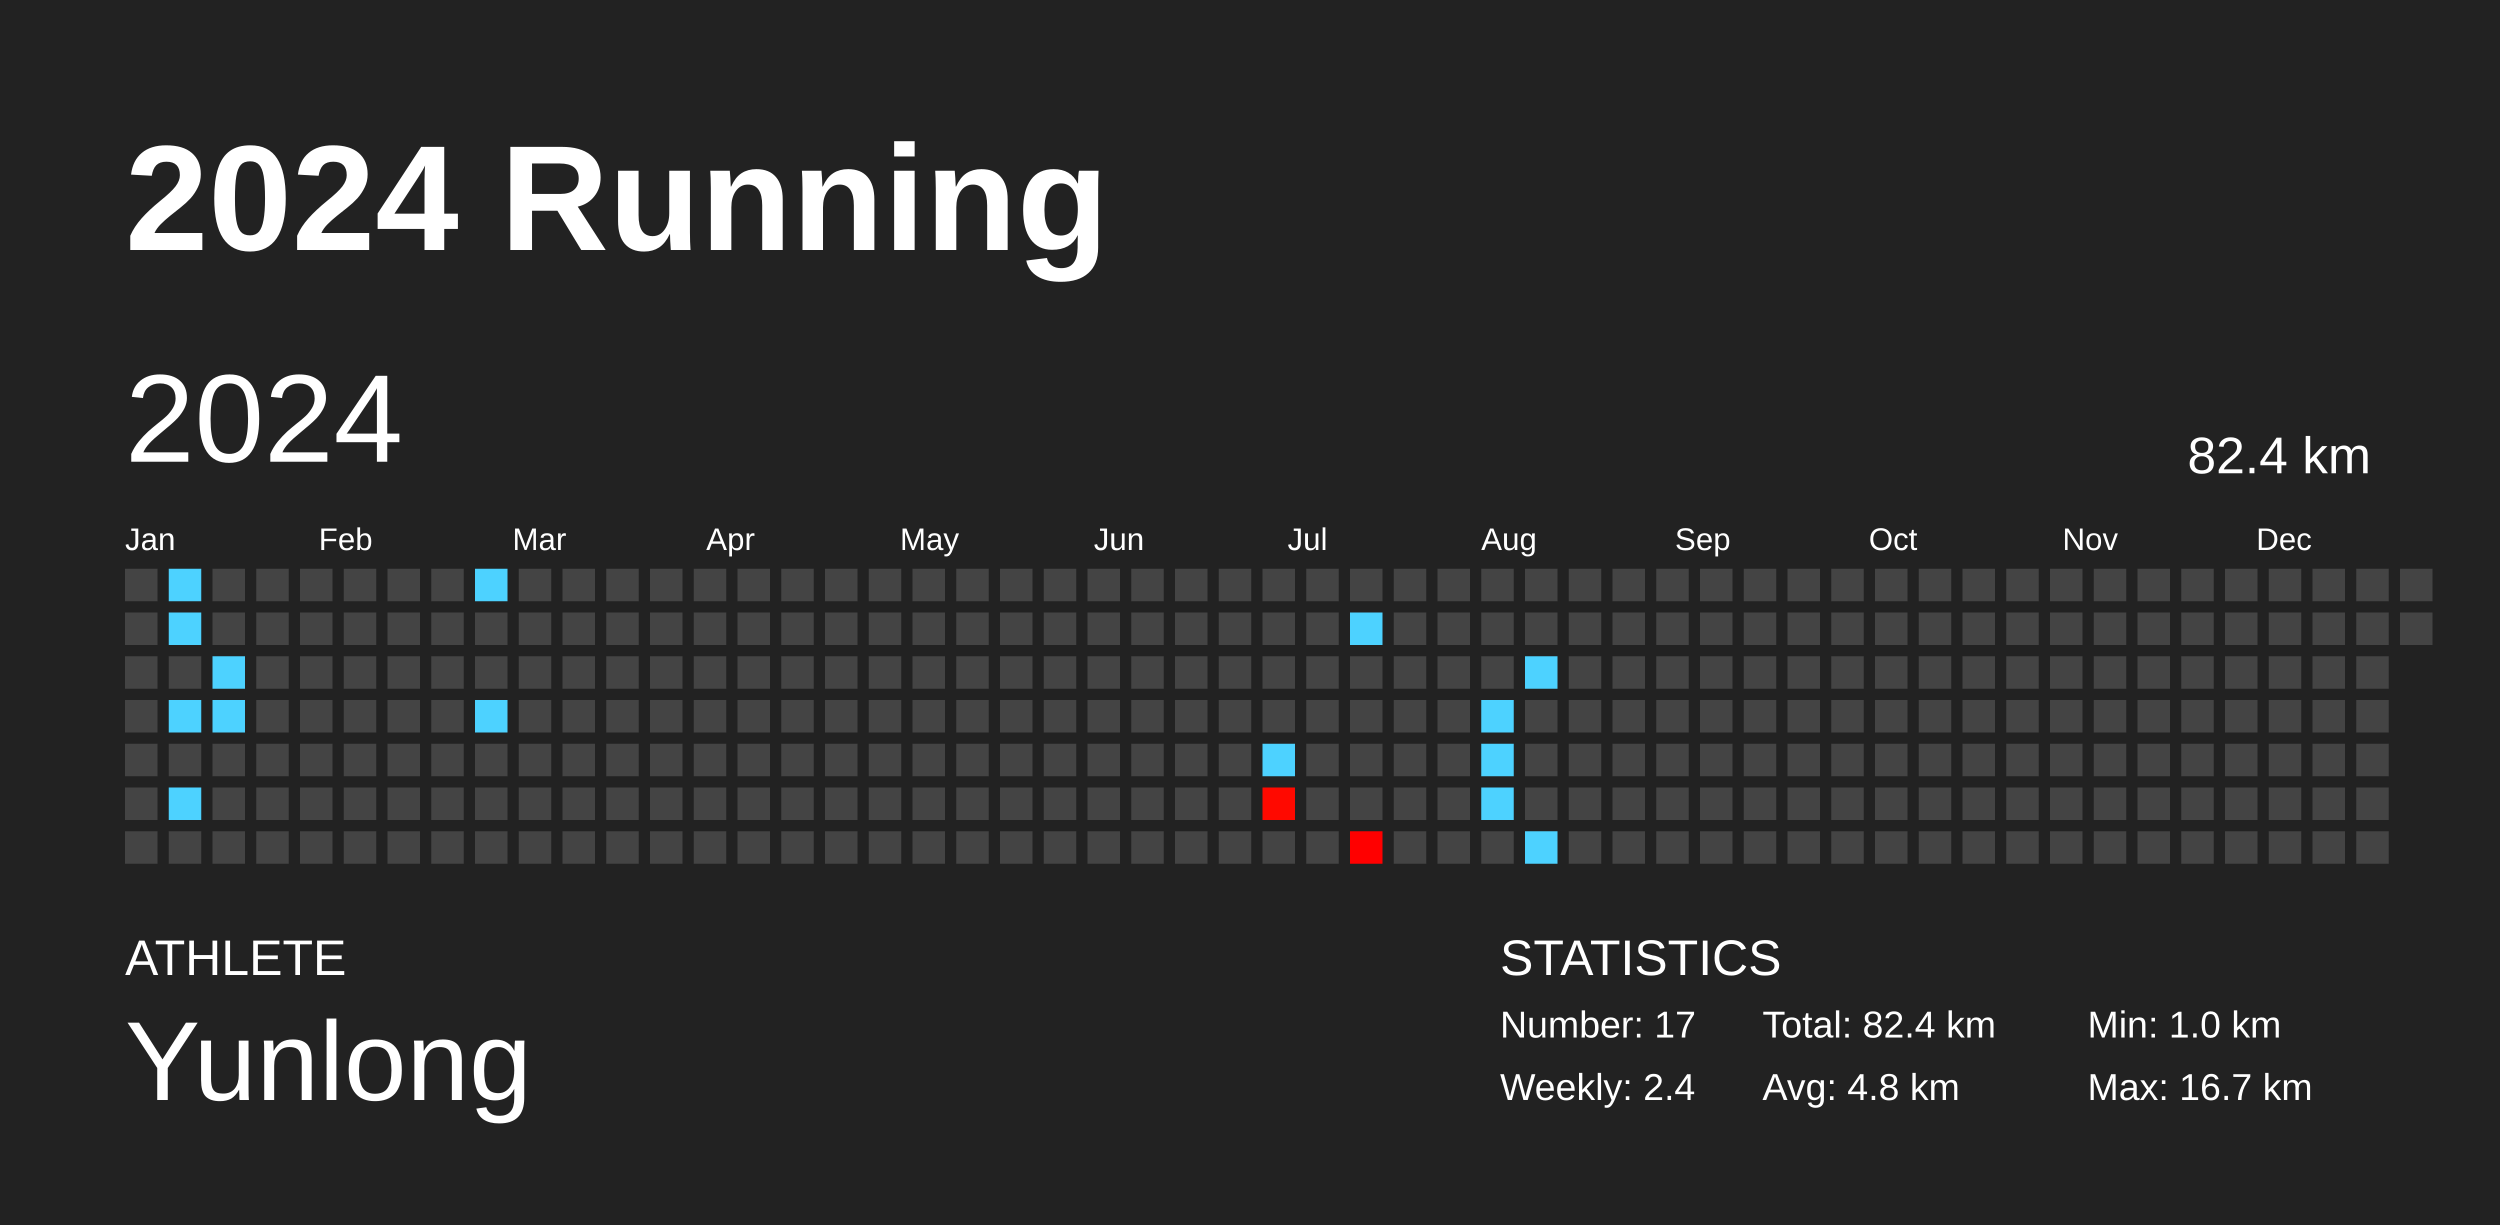
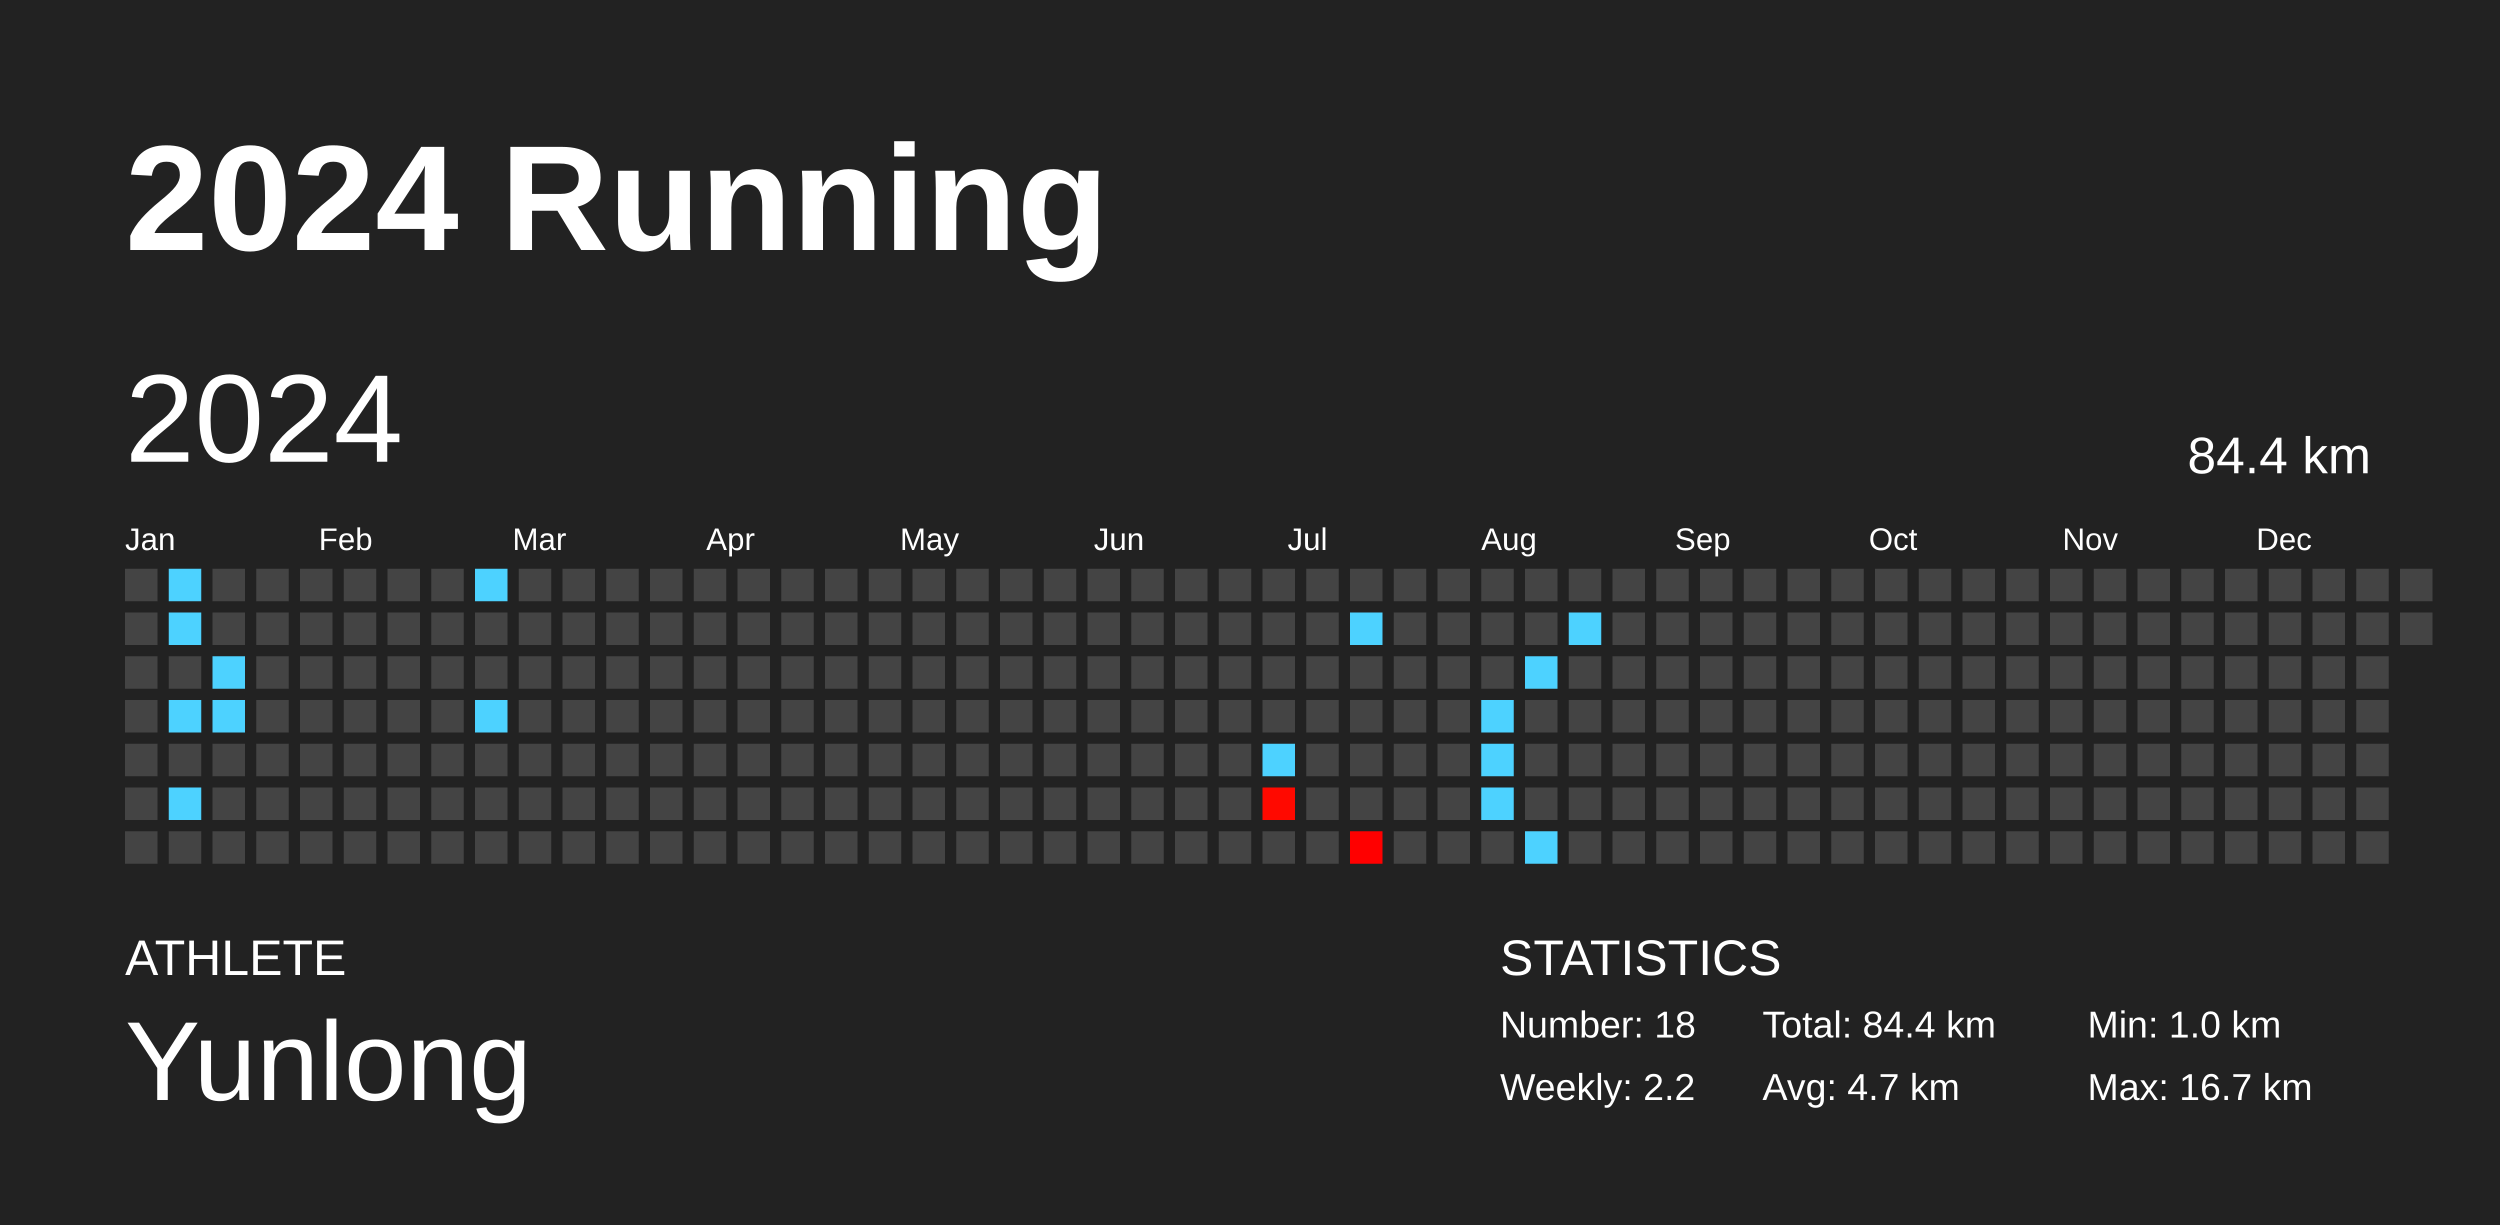
<svg xmlns="http://www.w3.org/2000/svg" baseProfile="full" height="98mm" version="1.1" viewBox="0,0,200,98" width="200mm">
  <defs />
  <rect fill="#222222" height="98" width="200" x="0" y="0" />
  <text fill="#FFFFFF" style="font-size:12px; font-family:Arial; font-weight:bold;" x="10" y="20">2024 Running</text>
  <text fill="#FFFFFF" style="font-size:4px; font-family:Arial" x="10" y="78">ATHLETE</text>
  <text fill="#FFFFFF" style="font-size:9px; font-family:Arial" x="10" y="88">Yunlong</text>
  <text fill="#FFFFFF" style="font-size:4px; font-family:Arial" x="120" y="78">STATISTICS</text>
-   <text fill="#FFFFFF" style="font-size:3px; font-family:Arial" x="120" y="83">Number: 17</text>
-   <text fill="#FFFFFF" style="font-size:3px; font-family:Arial" x="120" y="88">Weekly: 2.4</text>
-   <text fill="#FFFFFF" style="font-size:3px; font-family:Arial" x="141" y="83">Total: 82.4 km</text>
-   <text fill="#FFFFFF" style="font-size:3px; font-family:Arial" x="141" y="88">Avg: 4.8 km</text>
+   <text fill="#FFFFFF" style="font-size:3px; font-family:Arial" x="120" y="83">Number: 18</text>
+   <text fill="#FFFFFF" style="font-size:3px; font-family:Arial" x="120" y="88">Weekly: 2.2</text>
+   <text fill="#FFFFFF" style="font-size:3px; font-family:Arial" x="141" y="83">Total: 84.4 km</text>
+   <text fill="#FFFFFF" style="font-size:3px; font-family:Arial" x="141" y="88">Avg: 4.7 km</text>
  <text fill="#FFFFFF" style="font-size:3px; font-family:Arial" x="167" y="83">Min: 1.0 km</text>
  <text fill="#FFFFFF" style="font-size:3px; font-family:Arial" x="167" y="88">Max: 16.7 km</text>
  <text dominant-baseline="hanging" fill="#FFFFFF" style="font-size:10.0px; font-family:Arial;" x="10" y="30">2024</text>
-   <text dominant-baseline="hanging" fill="#FFFFFF" style="font-size:4.125px; font-family:Arial;" x="175" y="35">82.4 km</text>
+   <text dominant-baseline="hanging" fill="#FFFFFF" style="font-size:4.125px; font-family:Arial;" x="175" y="35">84.4 km</text>
  <text fill="#FFFFFF" style="font-size:2.5px; font-family:Arial" x="10.0" y="44">Jan</text>
  <text fill="#FFFFFF" style="font-size:2.5px; font-family:Arial" x="25.5" y="44">Feb</text>
  <text fill="#FFFFFF" style="font-size:2.5px; font-family:Arial" x="41.0" y="44">Mar</text>
  <text fill="#FFFFFF" style="font-size:2.5px; font-family:Arial" x="56.5" y="44">Apr</text>
  <text fill="#FFFFFF" style="font-size:2.5px; font-family:Arial" x="72.0" y="44">May</text>
  <text fill="#FFFFFF" style="font-size:2.5px; font-family:Arial" x="87.5" y="44">Jun</text>
  <text fill="#FFFFFF" style="font-size:2.5px; font-family:Arial" x="103.0" y="44">Jul</text>
  <text fill="#FFFFFF" style="font-size:2.5px; font-family:Arial" x="118.5" y="44">Aug</text>
  <text fill="#FFFFFF" style="font-size:2.5px; font-family:Arial" x="134.0" y="44">Sep</text>
  <text fill="#FFFFFF" style="font-size:2.5px; font-family:Arial" x="149.5" y="44">Oct</text>
  <text fill="#FFFFFF" style="font-size:2.5px; font-family:Arial" x="165.0" y="44">Nov</text>
  <text fill="#FFFFFF" style="font-size:2.5px; font-family:Arial" x="180.5" y="44">Dec</text>
  <rect fill="#444444" height="2.6" width="2.6" x="10.0" y="45.5" />
  <rect fill="#444444" height="2.6" width="2.6" x="10.0" y="49.0" />
  <rect fill="#444444" height="2.6" width="2.6" x="10.0" y="52.5" />
  <rect fill="#444444" height="2.6" width="2.6" x="10.0" y="56.0" />
  <rect fill="#444444" height="2.6" width="2.6" x="10.0" y="59.5" />
  <rect fill="#444444" height="2.6" width="2.6" x="10.0" y="63.0" />
  <rect fill="#444444" height="2.6" width="2.6" x="10.0" y="66.5" />
  <rect fill="#4dd2ff" height="2.6" width="2.6" x="13.5" y="45.5" />
  <rect fill="#4dd2ff" height="2.6" width="2.6" x="13.5" y="49.0" />
  <rect fill="#444444" height="2.6" width="2.6" x="13.5" y="52.5" />
  <rect fill="#4dd2ff" height="2.6" width="2.6" x="13.5" y="56.0" />
  <rect fill="#444444" height="2.6" width="2.6" x="13.5" y="59.5" />
  <rect fill="#4dd2ff" height="2.6" width="2.6" x="13.5" y="63.0" />
  <rect fill="#444444" height="2.6" width="2.6" x="13.5" y="66.5" />
  <rect fill="#444444" height="2.6" width="2.6" x="17.0" y="45.5" />
  <rect fill="#444444" height="2.6" width="2.6" x="17.0" y="49.0" />
  <rect fill="#4dd2ff" height="2.6" width="2.6" x="17.0" y="52.5" />
  <rect fill="#4dd2ff" height="2.6" width="2.6" x="17.0" y="56.0" />
  <rect fill="#444444" height="2.6" width="2.6" x="17.0" y="59.5" />
  <rect fill="#444444" height="2.6" width="2.6" x="17.0" y="63.0" />
  <rect fill="#444444" height="2.6" width="2.6" x="17.0" y="66.5" />
  <rect fill="#444444" height="2.6" width="2.6" x="20.5" y="45.5" />
  <rect fill="#444444" height="2.6" width="2.6" x="20.5" y="49.0" />
  <rect fill="#444444" height="2.6" width="2.6" x="20.5" y="52.5" />
  <rect fill="#444444" height="2.6" width="2.6" x="20.5" y="56.0" />
  <rect fill="#444444" height="2.6" width="2.6" x="20.5" y="59.5" />
  <rect fill="#444444" height="2.6" width="2.6" x="20.5" y="63.0" />
  <rect fill="#444444" height="2.6" width="2.6" x="20.5" y="66.5" />
  <rect fill="#444444" height="2.6" width="2.6" x="24.0" y="45.5" />
  <rect fill="#444444" height="2.6" width="2.6" x="24.0" y="49.0" />
  <rect fill="#444444" height="2.6" width="2.6" x="24.0" y="52.5" />
  <rect fill="#444444" height="2.6" width="2.6" x="24.0" y="56.0" />
  <rect fill="#444444" height="2.6" width="2.6" x="24.0" y="59.5" />
  <rect fill="#444444" height="2.6" width="2.6" x="24.0" y="63.0" />
  <rect fill="#444444" height="2.6" width="2.6" x="24.0" y="66.5" />
  <rect fill="#444444" height="2.6" width="2.6" x="27.5" y="45.5" />
  <rect fill="#444444" height="2.6" width="2.6" x="27.5" y="49.0" />
  <rect fill="#444444" height="2.6" width="2.6" x="27.5" y="52.5" />
  <rect fill="#444444" height="2.6" width="2.6" x="27.5" y="56.0" />
  <rect fill="#444444" height="2.6" width="2.6" x="27.5" y="59.5" />
  <rect fill="#444444" height="2.6" width="2.6" x="27.5" y="63.0" />
  <rect fill="#444444" height="2.6" width="2.6" x="27.5" y="66.5" />
  <rect fill="#444444" height="2.6" width="2.6" x="31.0" y="45.5" />
  <rect fill="#444444" height="2.6" width="2.6" x="31.0" y="49.0" />
  <rect fill="#444444" height="2.6" width="2.6" x="31.0" y="52.5" />
  <rect fill="#444444" height="2.6" width="2.6" x="31.0" y="56.0" />
  <rect fill="#444444" height="2.6" width="2.6" x="31.0" y="59.5" />
  <rect fill="#444444" height="2.6" width="2.6" x="31.0" y="63.0" />
  <rect fill="#444444" height="2.6" width="2.6" x="31.0" y="66.5" />
  <rect fill="#444444" height="2.6" width="2.6" x="34.5" y="45.5" />
  <rect fill="#444444" height="2.6" width="2.6" x="34.5" y="49.0" />
  <rect fill="#444444" height="2.6" width="2.6" x="34.5" y="52.5" />
  <rect fill="#444444" height="2.6" width="2.6" x="34.5" y="56.0" />
  <rect fill="#444444" height="2.6" width="2.6" x="34.5" y="59.5" />
  <rect fill="#444444" height="2.6" width="2.6" x="34.5" y="63.0" />
  <rect fill="#444444" height="2.6" width="2.6" x="34.5" y="66.5" />
  <rect fill="#4dd2ff" height="2.6" width="2.6" x="38.0" y="45.5" />
  <rect fill="#444444" height="2.6" width="2.6" x="38.0" y="49.0" />
  <rect fill="#444444" height="2.6" width="2.6" x="38.0" y="52.5" />
  <rect fill="#4dd2ff" height="2.6" width="2.6" x="38.0" y="56.0" />
  <rect fill="#444444" height="2.6" width="2.6" x="38.0" y="59.5" />
  <rect fill="#444444" height="2.6" width="2.6" x="38.0" y="63.0" />
  <rect fill="#444444" height="2.6" width="2.6" x="38.0" y="66.5" />
  <rect fill="#444444" height="2.6" width="2.6" x="41.5" y="45.5" />
  <rect fill="#444444" height="2.6" width="2.6" x="41.5" y="49.0" />
  <rect fill="#444444" height="2.6" width="2.6" x="41.5" y="52.5" />
  <rect fill="#444444" height="2.6" width="2.6" x="41.5" y="56.0" />
  <rect fill="#444444" height="2.6" width="2.6" x="41.5" y="59.5" />
  <rect fill="#444444" height="2.6" width="2.6" x="41.5" y="63.0" />
  <rect fill="#444444" height="2.6" width="2.6" x="41.5" y="66.5" />
  <rect fill="#444444" height="2.6" width="2.6" x="45.0" y="45.5" />
  <rect fill="#444444" height="2.6" width="2.6" x="45.0" y="49.0" />
  <rect fill="#444444" height="2.6" width="2.6" x="45.0" y="52.5" />
  <rect fill="#444444" height="2.6" width="2.6" x="45.0" y="56.0" />
  <rect fill="#444444" height="2.6" width="2.6" x="45.0" y="59.5" />
  <rect fill="#444444" height="2.6" width="2.6" x="45.0" y="63.0" />
  <rect fill="#444444" height="2.6" width="2.6" x="45.0" y="66.5" />
  <rect fill="#444444" height="2.6" width="2.6" x="48.5" y="45.5" />
  <rect fill="#444444" height="2.6" width="2.6" x="48.5" y="49.0" />
  <rect fill="#444444" height="2.6" width="2.6" x="48.5" y="52.5" />
  <rect fill="#444444" height="2.6" width="2.6" x="48.5" y="56.0" />
  <rect fill="#444444" height="2.6" width="2.6" x="48.5" y="59.5" />
  <rect fill="#444444" height="2.6" width="2.6" x="48.5" y="63.0" />
  <rect fill="#444444" height="2.6" width="2.6" x="48.5" y="66.5" />
  <rect fill="#444444" height="2.6" width="2.6" x="52.0" y="45.5" />
  <rect fill="#444444" height="2.6" width="2.6" x="52.0" y="49.0" />
  <rect fill="#444444" height="2.6" width="2.6" x="52.0" y="52.5" />
  <rect fill="#444444" height="2.6" width="2.6" x="52.0" y="56.0" />
  <rect fill="#444444" height="2.6" width="2.6" x="52.0" y="59.5" />
  <rect fill="#444444" height="2.6" width="2.6" x="52.0" y="63.0" />
  <rect fill="#444444" height="2.6" width="2.6" x="52.0" y="66.5" />
  <rect fill="#444444" height="2.6" width="2.6" x="55.5" y="45.5" />
  <rect fill="#444444" height="2.6" width="2.6" x="55.5" y="49.0" />
  <rect fill="#444444" height="2.6" width="2.6" x="55.5" y="52.5" />
  <rect fill="#444444" height="2.6" width="2.6" x="55.5" y="56.0" />
  <rect fill="#444444" height="2.6" width="2.6" x="55.5" y="59.5" />
  <rect fill="#444444" height="2.6" width="2.6" x="55.5" y="63.0" />
  <rect fill="#444444" height="2.6" width="2.6" x="55.5" y="66.5" />
  <rect fill="#444444" height="2.6" width="2.6" x="59.0" y="45.5" />
  <rect fill="#444444" height="2.6" width="2.6" x="59.0" y="49.0" />
  <rect fill="#444444" height="2.6" width="2.6" x="59.0" y="52.5" />
  <rect fill="#444444" height="2.6" width="2.6" x="59.0" y="56.0" />
  <rect fill="#444444" height="2.6" width="2.6" x="59.0" y="59.5" />
  <rect fill="#444444" height="2.6" width="2.6" x="59.0" y="63.0" />
  <rect fill="#444444" height="2.6" width="2.6" x="59.0" y="66.5" />
  <rect fill="#444444" height="2.6" width="2.6" x="62.5" y="45.5" />
  <rect fill="#444444" height="2.6" width="2.6" x="62.5" y="49.0" />
  <rect fill="#444444" height="2.6" width="2.6" x="62.5" y="52.5" />
  <rect fill="#444444" height="2.6" width="2.6" x="62.5" y="56.0" />
  <rect fill="#444444" height="2.6" width="2.6" x="62.5" y="59.5" />
  <rect fill="#444444" height="2.6" width="2.6" x="62.5" y="63.0" />
  <rect fill="#444444" height="2.6" width="2.6" x="62.5" y="66.5" />
  <rect fill="#444444" height="2.6" width="2.6" x="66.0" y="45.5" />
  <rect fill="#444444" height="2.6" width="2.6" x="66.0" y="49.0" />
  <rect fill="#444444" height="2.6" width="2.6" x="66.0" y="52.5" />
  <rect fill="#444444" height="2.6" width="2.6" x="66.0" y="56.0" />
  <rect fill="#444444" height="2.6" width="2.6" x="66.0" y="59.5" />
  <rect fill="#444444" height="2.6" width="2.6" x="66.0" y="63.0" />
  <rect fill="#444444" height="2.6" width="2.6" x="66.0" y="66.5" />
  <rect fill="#444444" height="2.6" width="2.6" x="69.5" y="45.5" />
  <rect fill="#444444" height="2.6" width="2.6" x="69.5" y="49.0" />
  <rect fill="#444444" height="2.6" width="2.6" x="69.5" y="52.5" />
  <rect fill="#444444" height="2.6" width="2.6" x="69.5" y="56.0" />
  <rect fill="#444444" height="2.6" width="2.6" x="69.5" y="59.5" />
  <rect fill="#444444" height="2.6" width="2.6" x="69.5" y="63.0" />
  <rect fill="#444444" height="2.6" width="2.6" x="69.5" y="66.5" />
  <rect fill="#444444" height="2.6" width="2.6" x="73.0" y="45.5" />
  <rect fill="#444444" height="2.6" width="2.6" x="73.0" y="49.0" />
  <rect fill="#444444" height="2.6" width="2.6" x="73.0" y="52.5" />
  <rect fill="#444444" height="2.6" width="2.6" x="73.0" y="56.0" />
  <rect fill="#444444" height="2.6" width="2.6" x="73.0" y="59.5" />
  <rect fill="#444444" height="2.6" width="2.6" x="73.0" y="63.0" />
  <rect fill="#444444" height="2.6" width="2.6" x="73.0" y="66.5" />
  <rect fill="#444444" height="2.6" width="2.6" x="76.5" y="45.5" />
  <rect fill="#444444" height="2.6" width="2.6" x="76.5" y="49.0" />
  <rect fill="#444444" height="2.6" width="2.6" x="76.5" y="52.5" />
  <rect fill="#444444" height="2.6" width="2.6" x="76.5" y="56.0" />
  <rect fill="#444444" height="2.6" width="2.6" x="76.5" y="59.5" />
  <rect fill="#444444" height="2.6" width="2.6" x="76.5" y="63.0" />
  <rect fill="#444444" height="2.6" width="2.6" x="76.5" y="66.5" />
  <rect fill="#444444" height="2.6" width="2.6" x="80.0" y="45.5" />
  <rect fill="#444444" height="2.6" width="2.6" x="80.0" y="49.0" />
  <rect fill="#444444" height="2.6" width="2.6" x="80.0" y="52.5" />
  <rect fill="#444444" height="2.6" width="2.6" x="80.0" y="56.0" />
  <rect fill="#444444" height="2.6" width="2.6" x="80.0" y="59.5" />
  <rect fill="#444444" height="2.6" width="2.6" x="80.0" y="63.0" />
  <rect fill="#444444" height="2.6" width="2.6" x="80.0" y="66.5" />
  <rect fill="#444444" height="2.6" width="2.6" x="83.5" y="45.5" />
  <rect fill="#444444" height="2.6" width="2.6" x="83.5" y="49.0" />
  <rect fill="#444444" height="2.6" width="2.6" x="83.5" y="52.5" />
  <rect fill="#444444" height="2.6" width="2.6" x="83.5" y="56.0" />
  <rect fill="#444444" height="2.6" width="2.6" x="83.5" y="59.5" />
  <rect fill="#444444" height="2.6" width="2.6" x="83.5" y="63.0" />
  <rect fill="#444444" height="2.6" width="2.6" x="83.5" y="66.5" />
  <rect fill="#444444" height="2.6" width="2.6" x="87.0" y="45.5" />
  <rect fill="#444444" height="2.6" width="2.6" x="87.0" y="49.0" />
  <rect fill="#444444" height="2.6" width="2.6" x="87.0" y="52.5" />
  <rect fill="#444444" height="2.6" width="2.6" x="87.0" y="56.0" />
  <rect fill="#444444" height="2.6" width="2.6" x="87.0" y="59.5" />
  <rect fill="#444444" height="2.6" width="2.6" x="87.0" y="63.0" />
  <rect fill="#444444" height="2.6" width="2.6" x="87.0" y="66.5" />
  <rect fill="#444444" height="2.6" width="2.6" x="90.5" y="45.5" />
  <rect fill="#444444" height="2.6" width="2.6" x="90.5" y="49.0" />
  <rect fill="#444444" height="2.6" width="2.6" x="90.5" y="52.5" />
  <rect fill="#444444" height="2.6" width="2.6" x="90.5" y="56.0" />
  <rect fill="#444444" height="2.6" width="2.6" x="90.5" y="59.5" />
  <rect fill="#444444" height="2.6" width="2.6" x="90.5" y="63.0" />
  <rect fill="#444444" height="2.6" width="2.6" x="90.5" y="66.5" />
  <rect fill="#444444" height="2.6" width="2.6" x="94.0" y="45.5" />
  <rect fill="#444444" height="2.6" width="2.6" x="94.0" y="49.0" />
  <rect fill="#444444" height="2.6" width="2.6" x="94.0" y="52.5" />
  <rect fill="#444444" height="2.6" width="2.6" x="94.0" y="56.0" />
  <rect fill="#444444" height="2.6" width="2.6" x="94.0" y="59.5" />
  <rect fill="#444444" height="2.6" width="2.6" x="94.0" y="63.0" />
  <rect fill="#444444" height="2.6" width="2.6" x="94.0" y="66.5" />
  <rect fill="#444444" height="2.6" width="2.6" x="97.5" y="45.5" />
  <rect fill="#444444" height="2.6" width="2.6" x="97.5" y="49.0" />
  <rect fill="#444444" height="2.6" width="2.6" x="97.5" y="52.5" />
  <rect fill="#444444" height="2.6" width="2.6" x="97.5" y="56.0" />
  <rect fill="#444444" height="2.6" width="2.6" x="97.5" y="59.5" />
  <rect fill="#444444" height="2.6" width="2.6" x="97.5" y="63.0" />
  <rect fill="#444444" height="2.6" width="2.6" x="97.5" y="66.5" />
  <rect fill="#444444" height="2.6" width="2.6" x="101.0" y="45.5" />
  <rect fill="#444444" height="2.6" width="2.6" x="101.0" y="49.0" />
  <rect fill="#444444" height="2.6" width="2.6" x="101.0" y="52.5" />
  <rect fill="#444444" height="2.6" width="2.6" x="101.0" y="56.0" />
  <rect fill="#4dd2ff" height="2.6" width="2.6" x="101.0" y="59.5" />
  <rect fill="#ff0900" height="2.6" width="2.6" x="101.0" y="63.0" />
  <rect fill="#444444" height="2.6" width="2.6" x="101.0" y="66.5" />
  <rect fill="#444444" height="2.6" width="2.6" x="104.5" y="45.5" />
  <rect fill="#444444" height="2.6" width="2.6" x="104.5" y="49.0" />
  <rect fill="#444444" height="2.6" width="2.6" x="104.5" y="52.5" />
  <rect fill="#444444" height="2.6" width="2.6" x="104.5" y="56.0" />
  <rect fill="#444444" height="2.6" width="2.6" x="104.5" y="59.5" />
  <rect fill="#444444" height="2.6" width="2.6" x="104.5" y="63.0" />
  <rect fill="#444444" height="2.6" width="2.6" x="104.5" y="66.5" />
  <rect fill="#444444" height="2.6" width="2.6" x="108.0" y="45.5" />
  <rect fill="#4dd2ff" height="2.6" width="2.6" x="108.0" y="49.0" />
  <rect fill="#444444" height="2.6" width="2.6" x="108.0" y="52.5" />
  <rect fill="#444444" height="2.6" width="2.6" x="108.0" y="56.0" />
  <rect fill="#444444" height="2.6" width="2.6" x="108.0" y="59.5" />
  <rect fill="#444444" height="2.6" width="2.6" x="108.0" y="63.0" />
  <rect fill="#ff0000" height="2.6" width="2.6" x="108.0" y="66.5" />
  <rect fill="#444444" height="2.6" width="2.6" x="111.5" y="45.5" />
  <rect fill="#444444" height="2.6" width="2.6" x="111.5" y="49.0" />
  <rect fill="#444444" height="2.6" width="2.6" x="111.5" y="52.5" />
  <rect fill="#444444" height="2.6" width="2.6" x="111.5" y="56.0" />
  <rect fill="#444444" height="2.6" width="2.6" x="111.5" y="59.5" />
  <rect fill="#444444" height="2.6" width="2.6" x="111.5" y="63.0" />
  <rect fill="#444444" height="2.6" width="2.6" x="111.5" y="66.5" />
  <rect fill="#444444" height="2.6" width="2.6" x="115.0" y="45.5" />
  <rect fill="#444444" height="2.6" width="2.6" x="115.0" y="49.0" />
  <rect fill="#444444" height="2.6" width="2.6" x="115.0" y="52.5" />
  <rect fill="#444444" height="2.6" width="2.6" x="115.0" y="56.0" />
  <rect fill="#444444" height="2.6" width="2.6" x="115.0" y="59.5" />
  <rect fill="#444444" height="2.6" width="2.6" x="115.0" y="63.0" />
  <rect fill="#444444" height="2.6" width="2.6" x="115.0" y="66.5" />
  <rect fill="#444444" height="2.6" width="2.6" x="118.5" y="45.5" />
  <rect fill="#444444" height="2.6" width="2.6" x="118.5" y="49.0" />
  <rect fill="#444444" height="2.6" width="2.6" x="118.5" y="52.5" />
  <rect fill="#4dd2ff" height="2.6" width="2.6" x="118.5" y="56.0" />
  <rect fill="#4dd2ff" height="2.6" width="2.6" x="118.5" y="59.5" />
  <rect fill="#4dd2ff" height="2.6" width="2.6" x="118.5" y="63.0" />
  <rect fill="#444444" height="2.6" width="2.6" x="118.5" y="66.5" />
  <rect fill="#444444" height="2.6" width="2.6" x="122.0" y="45.5" />
  <rect fill="#444444" height="2.6" width="2.6" x="122.0" y="49.0" />
  <rect fill="#4dd2ff" height="2.6" width="2.6" x="122.0" y="52.5" />
  <rect fill="#444444" height="2.6" width="2.6" x="122.0" y="56.0" />
  <rect fill="#444444" height="2.6" width="2.6" x="122.0" y="59.5" />
  <rect fill="#444444" height="2.6" width="2.6" x="122.0" y="63.0" />
  <rect fill="#4dd2ff" height="2.6" width="2.6" x="122.0" y="66.5" />
  <rect fill="#444444" height="2.6" width="2.6" x="125.5" y="45.5" />
-   <rect fill="#444444" height="2.6" width="2.6" x="125.5" y="49.0" />
+   <rect fill="#4dd2ff" height="2.6" width="2.6" x="125.5" y="49.0" />
  <rect fill="#444444" height="2.6" width="2.6" x="125.5" y="52.5" />
  <rect fill="#444444" height="2.6" width="2.6" x="125.5" y="56.0" />
  <rect fill="#444444" height="2.6" width="2.6" x="125.5" y="59.5" />
  <rect fill="#444444" height="2.6" width="2.6" x="125.5" y="63.0" />
  <rect fill="#444444" height="2.6" width="2.6" x="125.5" y="66.5" />
  <rect fill="#444444" height="2.6" width="2.6" x="129.0" y="45.5" />
  <rect fill="#444444" height="2.6" width="2.6" x="129.0" y="49.0" />
  <rect fill="#444444" height="2.6" width="2.6" x="129.0" y="52.5" />
  <rect fill="#444444" height="2.6" width="2.6" x="129.0" y="56.0" />
  <rect fill="#444444" height="2.6" width="2.6" x="129.0" y="59.5" />
  <rect fill="#444444" height="2.6" width="2.6" x="129.0" y="63.0" />
  <rect fill="#444444" height="2.6" width="2.6" x="129.0" y="66.5" />
  <rect fill="#444444" height="2.6" width="2.6" x="132.5" y="45.5" />
  <rect fill="#444444" height="2.6" width="2.6" x="132.5" y="49.0" />
  <rect fill="#444444" height="2.6" width="2.6" x="132.5" y="52.5" />
  <rect fill="#444444" height="2.6" width="2.6" x="132.5" y="56.0" />
  <rect fill="#444444" height="2.6" width="2.6" x="132.5" y="59.5" />
  <rect fill="#444444" height="2.6" width="2.6" x="132.5" y="63.0" />
  <rect fill="#444444" height="2.6" width="2.6" x="132.5" y="66.5" />
  <rect fill="#444444" height="2.6" width="2.6" x="136.0" y="45.5" />
  <rect fill="#444444" height="2.6" width="2.6" x="136.0" y="49.0" />
  <rect fill="#444444" height="2.6" width="2.6" x="136.0" y="52.5" />
  <rect fill="#444444" height="2.6" width="2.6" x="136.0" y="56.0" />
  <rect fill="#444444" height="2.6" width="2.6" x="136.0" y="59.5" />
  <rect fill="#444444" height="2.6" width="2.6" x="136.0" y="63.0" />
  <rect fill="#444444" height="2.6" width="2.6" x="136.0" y="66.5" />
  <rect fill="#444444" height="2.6" width="2.6" x="139.5" y="45.5" />
  <rect fill="#444444" height="2.6" width="2.6" x="139.5" y="49.0" />
  <rect fill="#444444" height="2.6" width="2.6" x="139.5" y="52.5" />
  <rect fill="#444444" height="2.6" width="2.6" x="139.5" y="56.0" />
  <rect fill="#444444" height="2.6" width="2.6" x="139.5" y="59.5" />
  <rect fill="#444444" height="2.6" width="2.6" x="139.5" y="63.0" />
  <rect fill="#444444" height="2.6" width="2.6" x="139.5" y="66.5" />
  <rect fill="#444444" height="2.6" width="2.6" x="143.0" y="45.5" />
  <rect fill="#444444" height="2.6" width="2.6" x="143.0" y="49.0" />
  <rect fill="#444444" height="2.6" width="2.6" x="143.0" y="52.5" />
  <rect fill="#444444" height="2.6" width="2.6" x="143.0" y="56.0" />
  <rect fill="#444444" height="2.6" width="2.6" x="143.0" y="59.5" />
  <rect fill="#444444" height="2.6" width="2.6" x="143.0" y="63.0" />
  <rect fill="#444444" height="2.6" width="2.6" x="143.0" y="66.5" />
  <rect fill="#444444" height="2.6" width="2.6" x="146.5" y="45.5" />
  <rect fill="#444444" height="2.6" width="2.6" x="146.5" y="49.0" />
  <rect fill="#444444" height="2.6" width="2.6" x="146.5" y="52.5" />
  <rect fill="#444444" height="2.6" width="2.6" x="146.5" y="56.0" />
  <rect fill="#444444" height="2.6" width="2.6" x="146.5" y="59.5" />
  <rect fill="#444444" height="2.6" width="2.6" x="146.5" y="63.0" />
  <rect fill="#444444" height="2.6" width="2.6" x="146.5" y="66.5" />
  <rect fill="#444444" height="2.6" width="2.6" x="150.0" y="45.5" />
  <rect fill="#444444" height="2.6" width="2.6" x="150.0" y="49.0" />
  <rect fill="#444444" height="2.6" width="2.6" x="150.0" y="52.5" />
  <rect fill="#444444" height="2.6" width="2.6" x="150.0" y="56.0" />
  <rect fill="#444444" height="2.6" width="2.6" x="150.0" y="59.5" />
  <rect fill="#444444" height="2.6" width="2.6" x="150.0" y="63.0" />
  <rect fill="#444444" height="2.6" width="2.6" x="150.0" y="66.5" />
  <rect fill="#444444" height="2.6" width="2.6" x="153.5" y="45.5" />
  <rect fill="#444444" height="2.6" width="2.6" x="153.5" y="49.0" />
  <rect fill="#444444" height="2.6" width="2.6" x="153.5" y="52.5" />
  <rect fill="#444444" height="2.6" width="2.6" x="153.5" y="56.0" />
  <rect fill="#444444" height="2.6" width="2.6" x="153.5" y="59.5" />
  <rect fill="#444444" height="2.6" width="2.6" x="153.5" y="63.0" />
  <rect fill="#444444" height="2.6" width="2.6" x="153.5" y="66.5" />
  <rect fill="#444444" height="2.6" width="2.6" x="157.0" y="45.5" />
  <rect fill="#444444" height="2.6" width="2.6" x="157.0" y="49.0" />
  <rect fill="#444444" height="2.6" width="2.6" x="157.0" y="52.5" />
  <rect fill="#444444" height="2.6" width="2.6" x="157.0" y="56.0" />
  <rect fill="#444444" height="2.6" width="2.6" x="157.0" y="59.5" />
  <rect fill="#444444" height="2.6" width="2.6" x="157.0" y="63.0" />
  <rect fill="#444444" height="2.6" width="2.6" x="157.0" y="66.5" />
  <rect fill="#444444" height="2.6" width="2.6" x="160.5" y="45.5" />
  <rect fill="#444444" height="2.6" width="2.6" x="160.5" y="49.0" />
  <rect fill="#444444" height="2.6" width="2.6" x="160.5" y="52.5" />
  <rect fill="#444444" height="2.6" width="2.6" x="160.5" y="56.0" />
  <rect fill="#444444" height="2.6" width="2.6" x="160.5" y="59.5" />
  <rect fill="#444444" height="2.6" width="2.6" x="160.5" y="63.0" />
  <rect fill="#444444" height="2.6" width="2.6" x="160.5" y="66.5" />
  <rect fill="#444444" height="2.6" width="2.6" x="164.0" y="45.5" />
  <rect fill="#444444" height="2.6" width="2.6" x="164.0" y="49.0" />
  <rect fill="#444444" height="2.6" width="2.6" x="164.0" y="52.5" />
  <rect fill="#444444" height="2.6" width="2.6" x="164.0" y="56.0" />
  <rect fill="#444444" height="2.6" width="2.6" x="164.0" y="59.5" />
  <rect fill="#444444" height="2.6" width="2.6" x="164.0" y="63.0" />
  <rect fill="#444444" height="2.6" width="2.6" x="164.0" y="66.5" />
  <rect fill="#444444" height="2.6" width="2.6" x="167.5" y="45.5" />
  <rect fill="#444444" height="2.6" width="2.6" x="167.5" y="49.0" />
  <rect fill="#444444" height="2.6" width="2.6" x="167.5" y="52.5" />
  <rect fill="#444444" height="2.6" width="2.6" x="167.5" y="56.0" />
  <rect fill="#444444" height="2.6" width="2.6" x="167.5" y="59.5" />
  <rect fill="#444444" height="2.6" width="2.6" x="167.5" y="63.0" />
  <rect fill="#444444" height="2.6" width="2.6" x="167.5" y="66.5" />
  <rect fill="#444444" height="2.6" width="2.6" x="171.0" y="45.5" />
  <rect fill="#444444" height="2.6" width="2.6" x="171.0" y="49.0" />
  <rect fill="#444444" height="2.6" width="2.6" x="171.0" y="52.5" />
  <rect fill="#444444" height="2.6" width="2.6" x="171.0" y="56.0" />
  <rect fill="#444444" height="2.6" width="2.6" x="171.0" y="59.5" />
  <rect fill="#444444" height="2.6" width="2.6" x="171.0" y="63.0" />
  <rect fill="#444444" height="2.6" width="2.6" x="171.0" y="66.5" />
  <rect fill="#444444" height="2.6" width="2.6" x="174.5" y="45.5" />
  <rect fill="#444444" height="2.6" width="2.6" x="174.5" y="49.0" />
  <rect fill="#444444" height="2.6" width="2.6" x="174.5" y="52.5" />
  <rect fill="#444444" height="2.6" width="2.6" x="174.5" y="56.0" />
  <rect fill="#444444" height="2.6" width="2.6" x="174.5" y="59.5" />
  <rect fill="#444444" height="2.6" width="2.6" x="174.5" y="63.0" />
  <rect fill="#444444" height="2.6" width="2.6" x="174.5" y="66.5" />
  <rect fill="#444444" height="2.6" width="2.6" x="178.0" y="45.5" />
  <rect fill="#444444" height="2.6" width="2.6" x="178.0" y="49.0" />
  <rect fill="#444444" height="2.6" width="2.6" x="178.0" y="52.5" />
  <rect fill="#444444" height="2.6" width="2.6" x="178.0" y="56.0" />
  <rect fill="#444444" height="2.6" width="2.6" x="178.0" y="59.5" />
  <rect fill="#444444" height="2.6" width="2.6" x="178.0" y="63.0" />
  <rect fill="#444444" height="2.6" width="2.6" x="178.0" y="66.5" />
  <rect fill="#444444" height="2.6" width="2.6" x="181.5" y="45.5" />
  <rect fill="#444444" height="2.6" width="2.6" x="181.5" y="49.0" />
  <rect fill="#444444" height="2.6" width="2.6" x="181.5" y="52.5" />
  <rect fill="#444444" height="2.6" width="2.6" x="181.5" y="56.0" />
  <rect fill="#444444" height="2.6" width="2.6" x="181.5" y="59.5" />
  <rect fill="#444444" height="2.6" width="2.6" x="181.5" y="63.0" />
  <rect fill="#444444" height="2.6" width="2.6" x="181.5" y="66.5" />
  <rect fill="#444444" height="2.6" width="2.6" x="185.0" y="45.5" />
  <rect fill="#444444" height="2.6" width="2.6" x="185.0" y="49.0" />
  <rect fill="#444444" height="2.6" width="2.6" x="185.0" y="52.5" />
  <rect fill="#444444" height="2.6" width="2.6" x="185.0" y="56.0" />
  <rect fill="#444444" height="2.6" width="2.6" x="185.0" y="59.5" />
  <rect fill="#444444" height="2.6" width="2.6" x="185.0" y="63.0" />
  <rect fill="#444444" height="2.6" width="2.6" x="185.0" y="66.5" />
  <rect fill="#444444" height="2.6" width="2.6" x="188.5" y="45.5" />
  <rect fill="#444444" height="2.6" width="2.6" x="188.5" y="49.0" />
  <rect fill="#444444" height="2.6" width="2.6" x="188.5" y="52.5" />
  <rect fill="#444444" height="2.6" width="2.6" x="188.5" y="56.0" />
  <rect fill="#444444" height="2.6" width="2.6" x="188.5" y="59.5" />
  <rect fill="#444444" height="2.6" width="2.6" x="188.5" y="63.0" />
  <rect fill="#444444" height="2.6" width="2.6" x="188.5" y="66.5" />
  <rect fill="#444444" height="2.6" width="2.6" x="192.0" y="45.5" />
  <rect fill="#444444" height="2.6" width="2.6" x="192.0" y="49.0" />
</svg>
